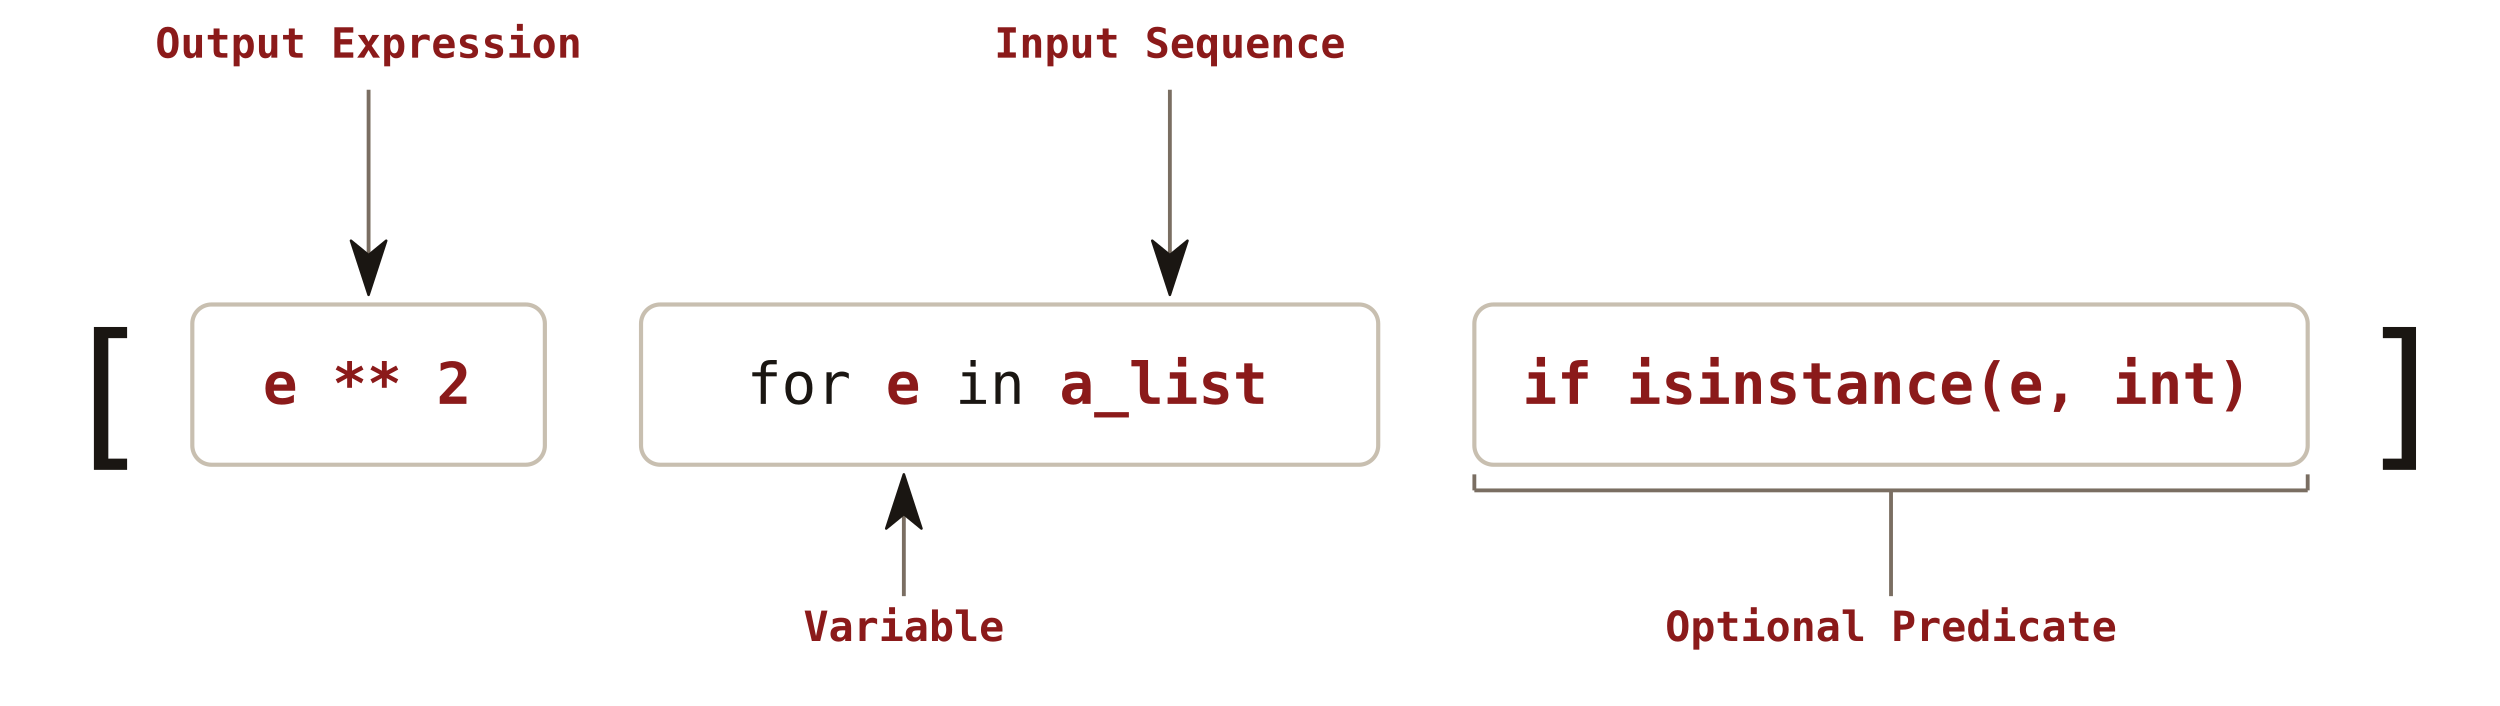
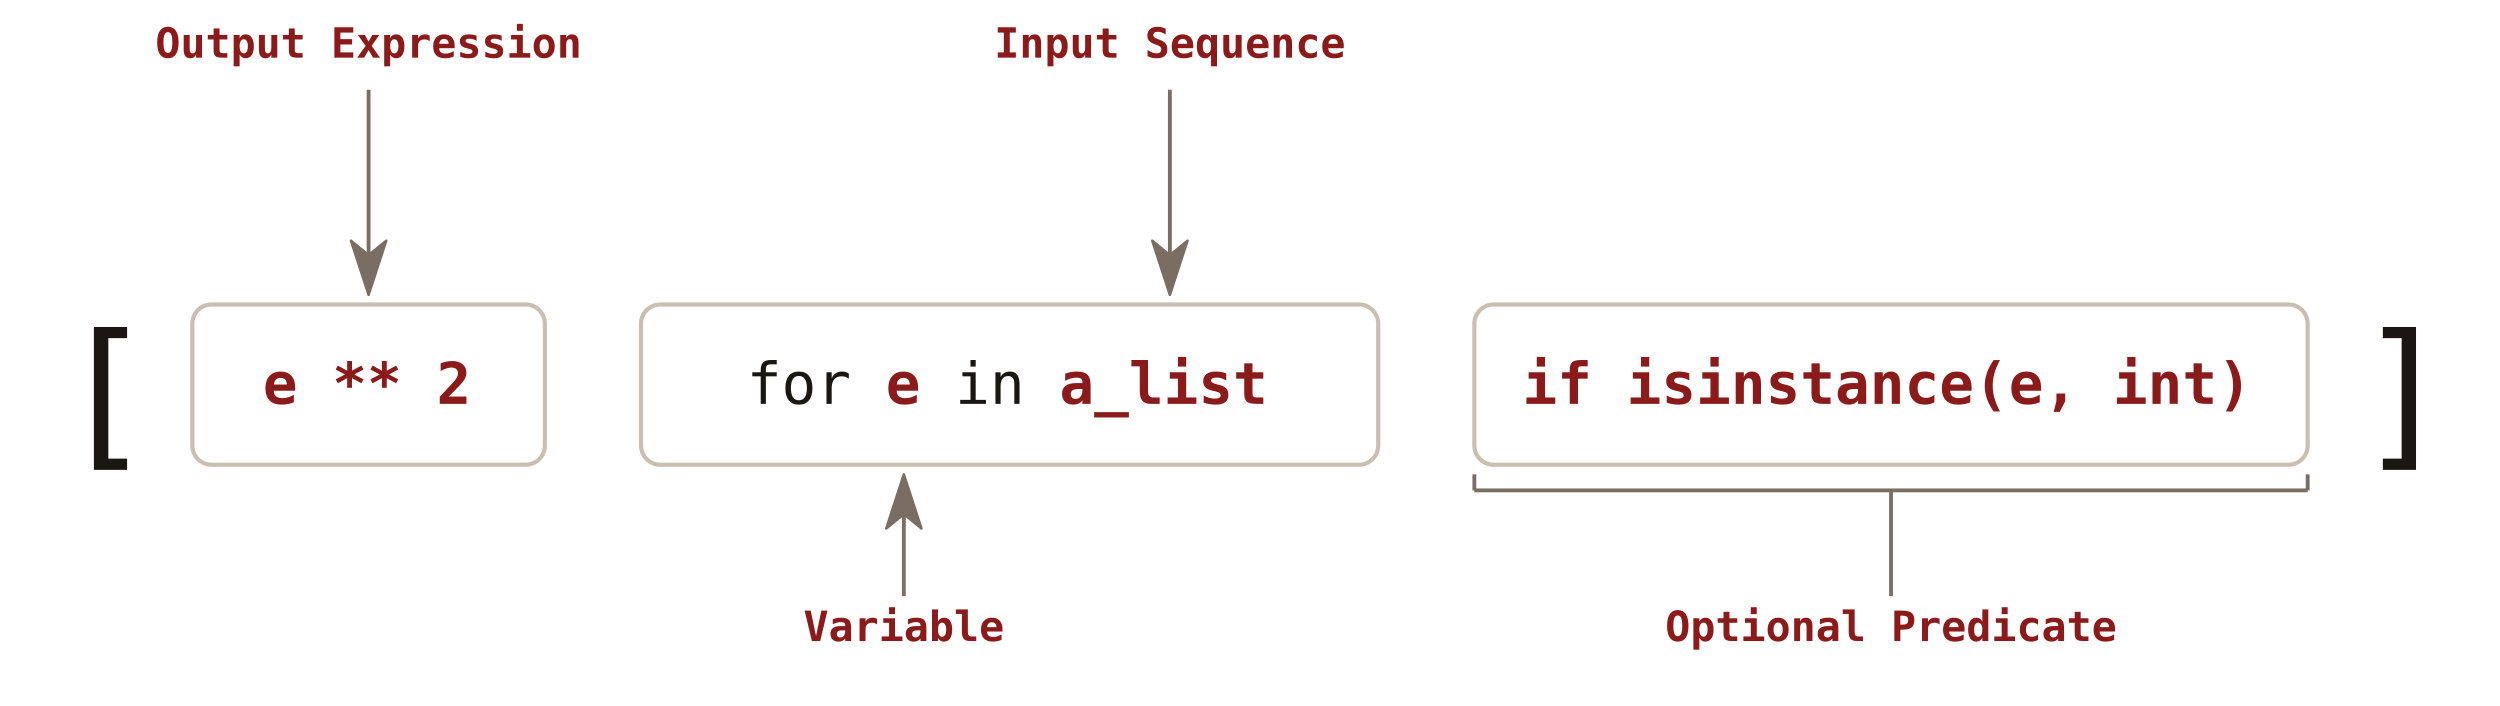
<svg xmlns="http://www.w3.org/2000/svg" viewBox="0 0 780 220" font-family="'JetBrains Mono', Consolas, monospace">
  <defs>
-     <marker id="lc-tri" viewBox="0 0 18 12" refX="5" refY="6" markerWidth="18" markerHeight="12" orient="auto" markerUnits="userSpaceOnUse">
-       <path d="M0.5,0.5 L17.4,6 L0.5,11.5 L5,6 Z" fill="#1a1612" stroke="#1a1612" stroke-width="0.8" stroke-linejoin="round" />
+     <marker id="lc-tri-muted" viewBox="0 0 18 12" refX="5" refY="6" markerWidth="18" markerHeight="12" orient="auto" markerUnits="userSpaceOnUse">
+       <path d="M0.5,0.5 L17.4,6 L0.5,11.5 L5,6 Z" fill="#7a6e62" stroke="#7a6e62" stroke-width="0.8" stroke-linejoin="round" />
    </marker>
  </defs>
-   <line x1="115" y1="28" x2="115" y2="79.6" stroke="#7a6e62" stroke-width="1.2" marker-end="url(#lc-tri)" />
+   <line x1="115" y1="28" x2="115" y2="79.6" stroke="#7a6e62" stroke-width="1.2" marker-end="url(#lc-tri-muted)" />
  <text x="115" y="18" font-size="13" font-weight="bold" fill="#8b1a1a" text-anchor="middle">Output Expression</text>
-   <line x1="365" y1="28" x2="365" y2="79.6" stroke="#7a6e62" stroke-width="1.2" marker-end="url(#lc-tri)" />
+   <line x1="365" y1="28" x2="365" y2="79.6" stroke="#7a6e62" stroke-width="1.2" marker-end="url(#lc-tri-muted)" />
  <text x="365" y="18" font-size="13" font-weight="bold" fill="#8b1a1a" text-anchor="middle">Input Sequence</text>
  <text x="18" y="140" font-size="50" fill="#1a1612">[</text>
  <rect x="60" y="95" width="110" height="50" rx="6" fill="none" stroke="#c8bfb0" stroke-width="1.3" />
  <text x="82" y="126" font-size="18" font-weight="bold" fill="#8b1a1a">e ** 2</text>
  <rect x="200" y="95" width="230" height="50" rx="6" fill="none" stroke="#c8bfb0" stroke-width="1.3" />
  <text x="233" y="126" font-size="18">
    <tspan fill="#1a1612">for </tspan>
    <tspan fill="#8b1a1a" font-weight="bold">e</tspan>
    <tspan fill="#1a1612"> in </tspan>
    <tspan fill="#8b1a1a" font-weight="bold">a_list</tspan>
  </text>
  <rect x="460" y="95" width="260" height="50" rx="6" fill="none" stroke="#c8bfb0" stroke-width="1.3" />
  <text x="475" y="126" font-size="18" font-weight="bold" fill="#8b1a1a">if isinstance(e, int)</text>
  <text x="735" y="140" font-size="50" fill="#1a1612">]</text>
-   <line x1="282" y1="186" x2="282" y2="160.4" stroke="#7a6e62" stroke-width="1.2" marker-end="url(#lc-tri)" />
+   <line x1="282" y1="186" x2="282" y2="160.4" stroke="#7a6e62" stroke-width="1.2" marker-end="url(#lc-tri-muted)" />
  <text x="282" y="200" font-size="13" font-weight="bold" fill="#8b1a1a" text-anchor="middle">Variable</text>
  <line x1="460" y1="148" x2="460" y2="153" stroke="#7a6e62" stroke-width="1.2" />
  <line x1="720" y1="148" x2="720" y2="153" stroke="#7a6e62" stroke-width="1.2" />
  <line x1="460" y1="153" x2="720" y2="153" stroke="#7a6e62" stroke-width="1.2" />
  <line x1="590" y1="153" x2="590" y2="186" stroke="#7a6e62" stroke-width="1.2" />
  <text x="590" y="200" font-size="13" font-weight="bold" fill="#8b1a1a" text-anchor="middle">Optional Predicate</text>
</svg>
